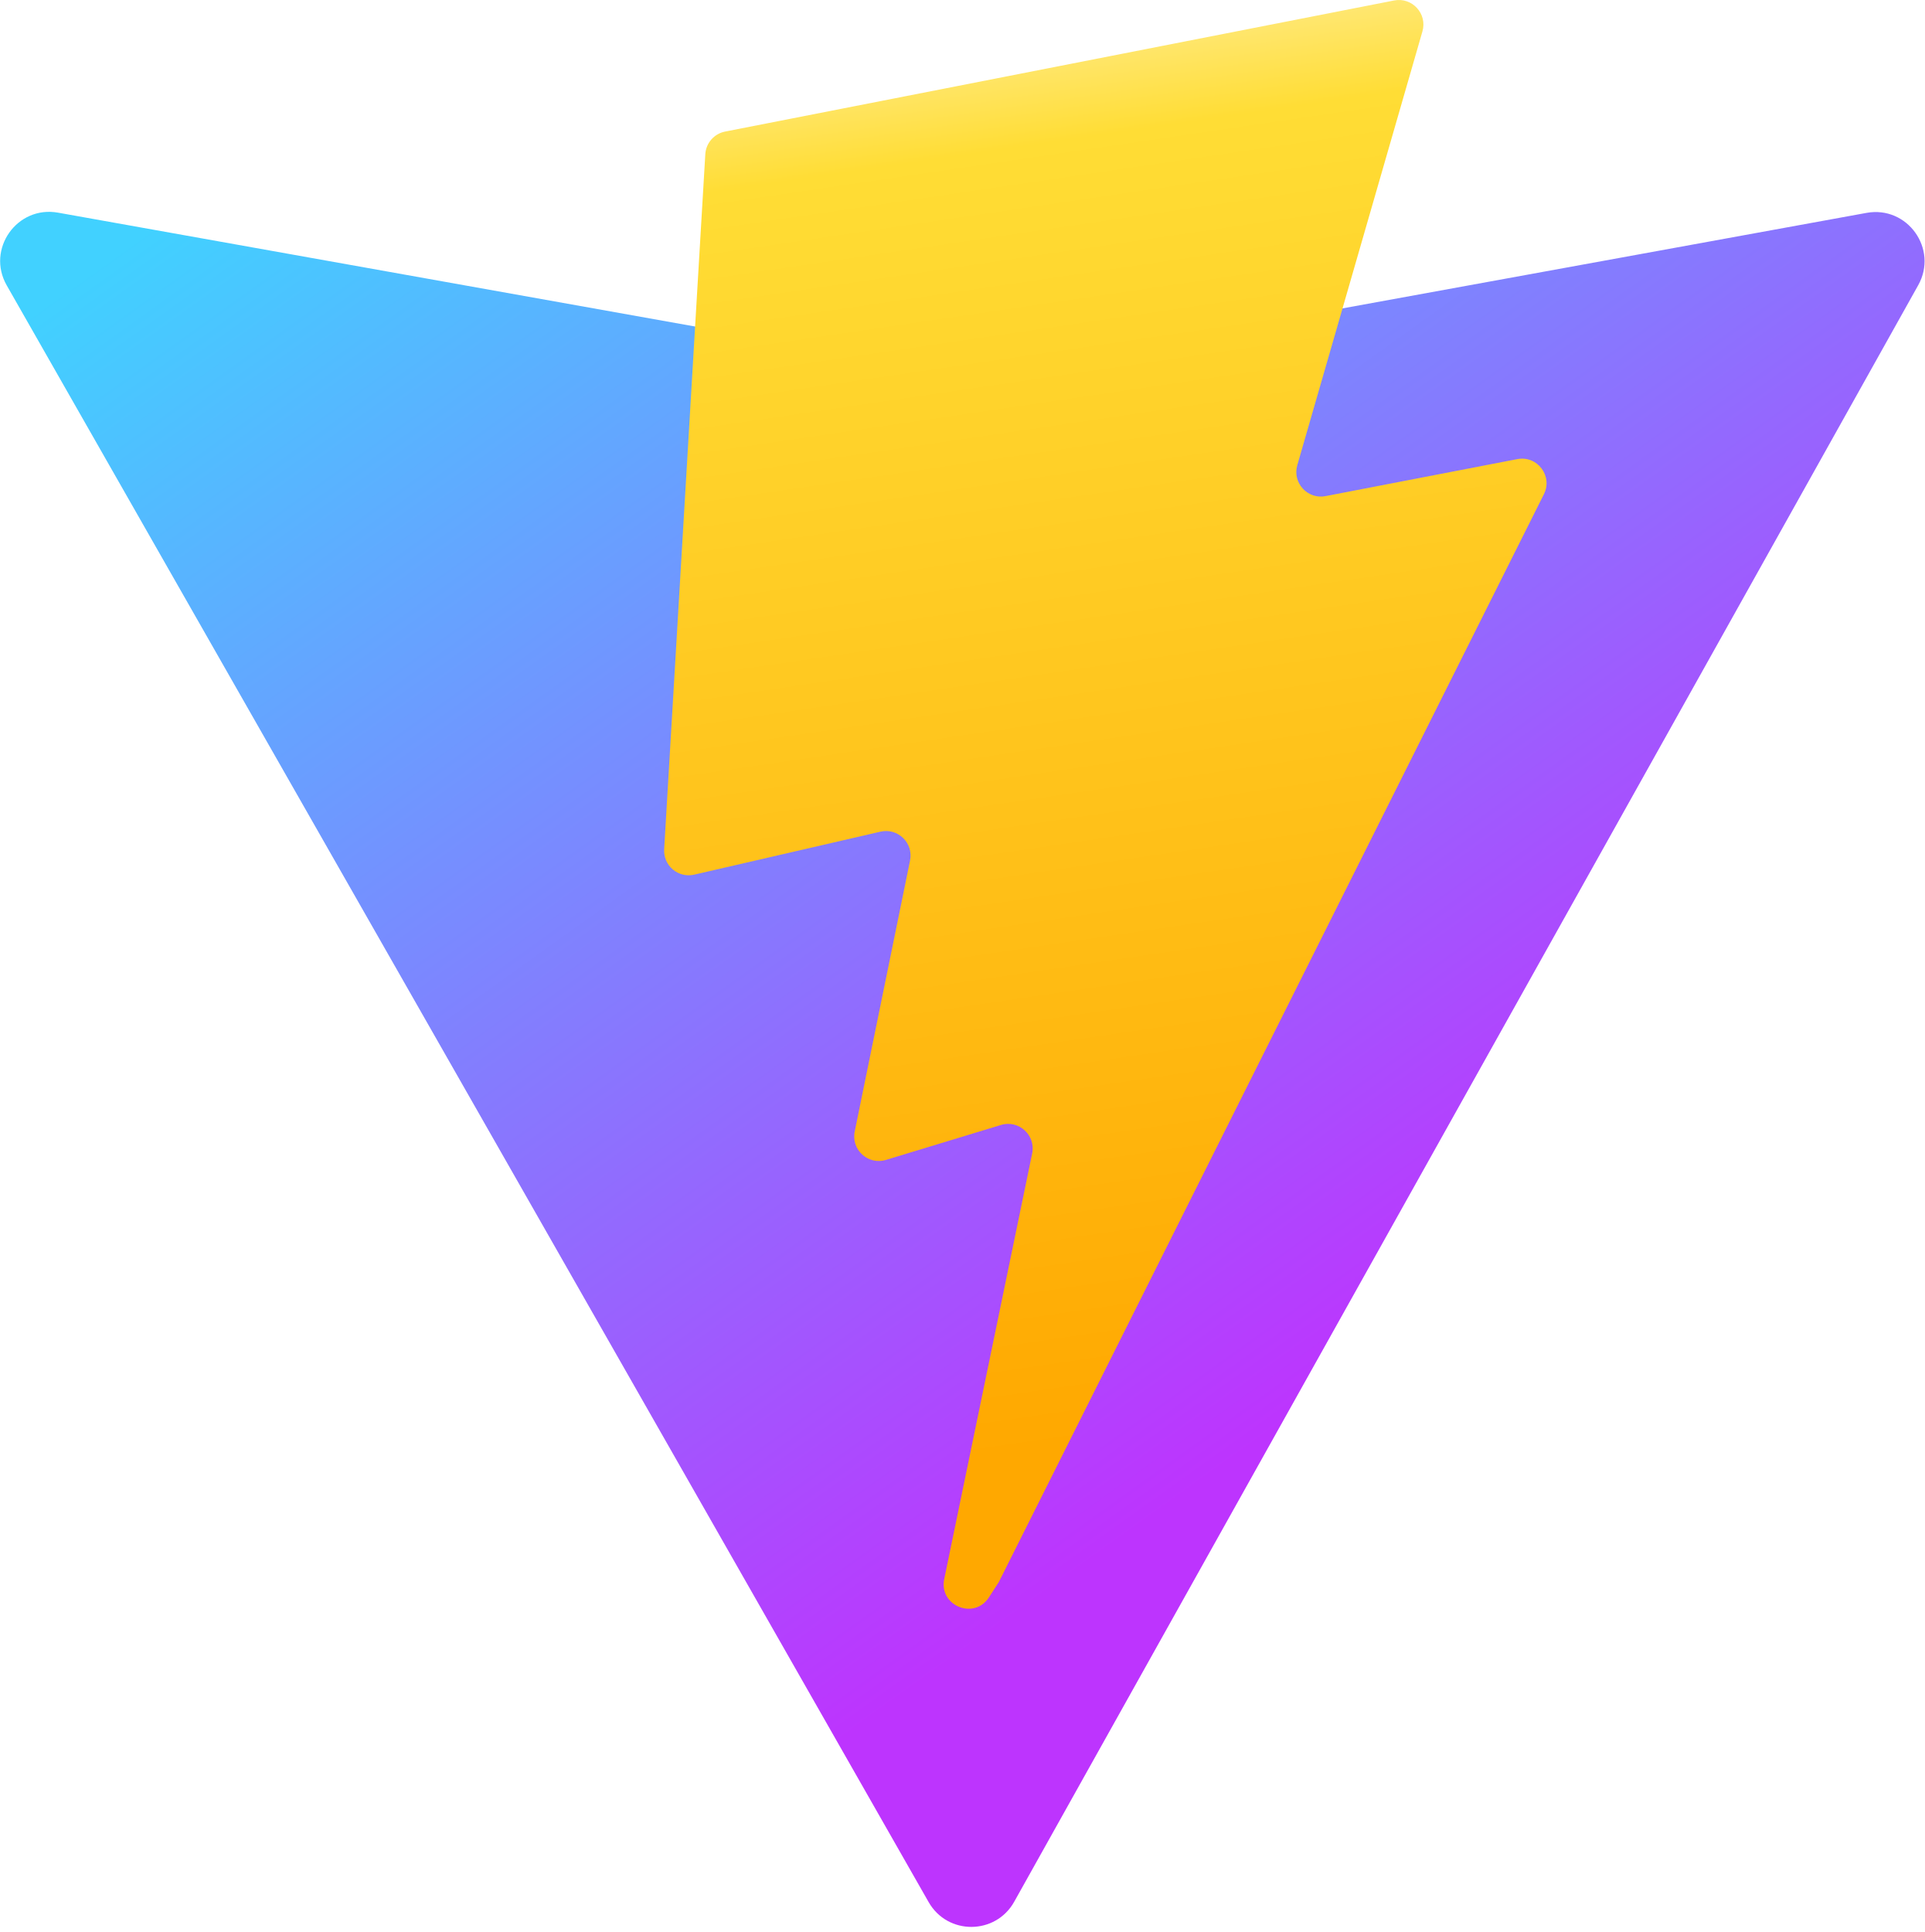
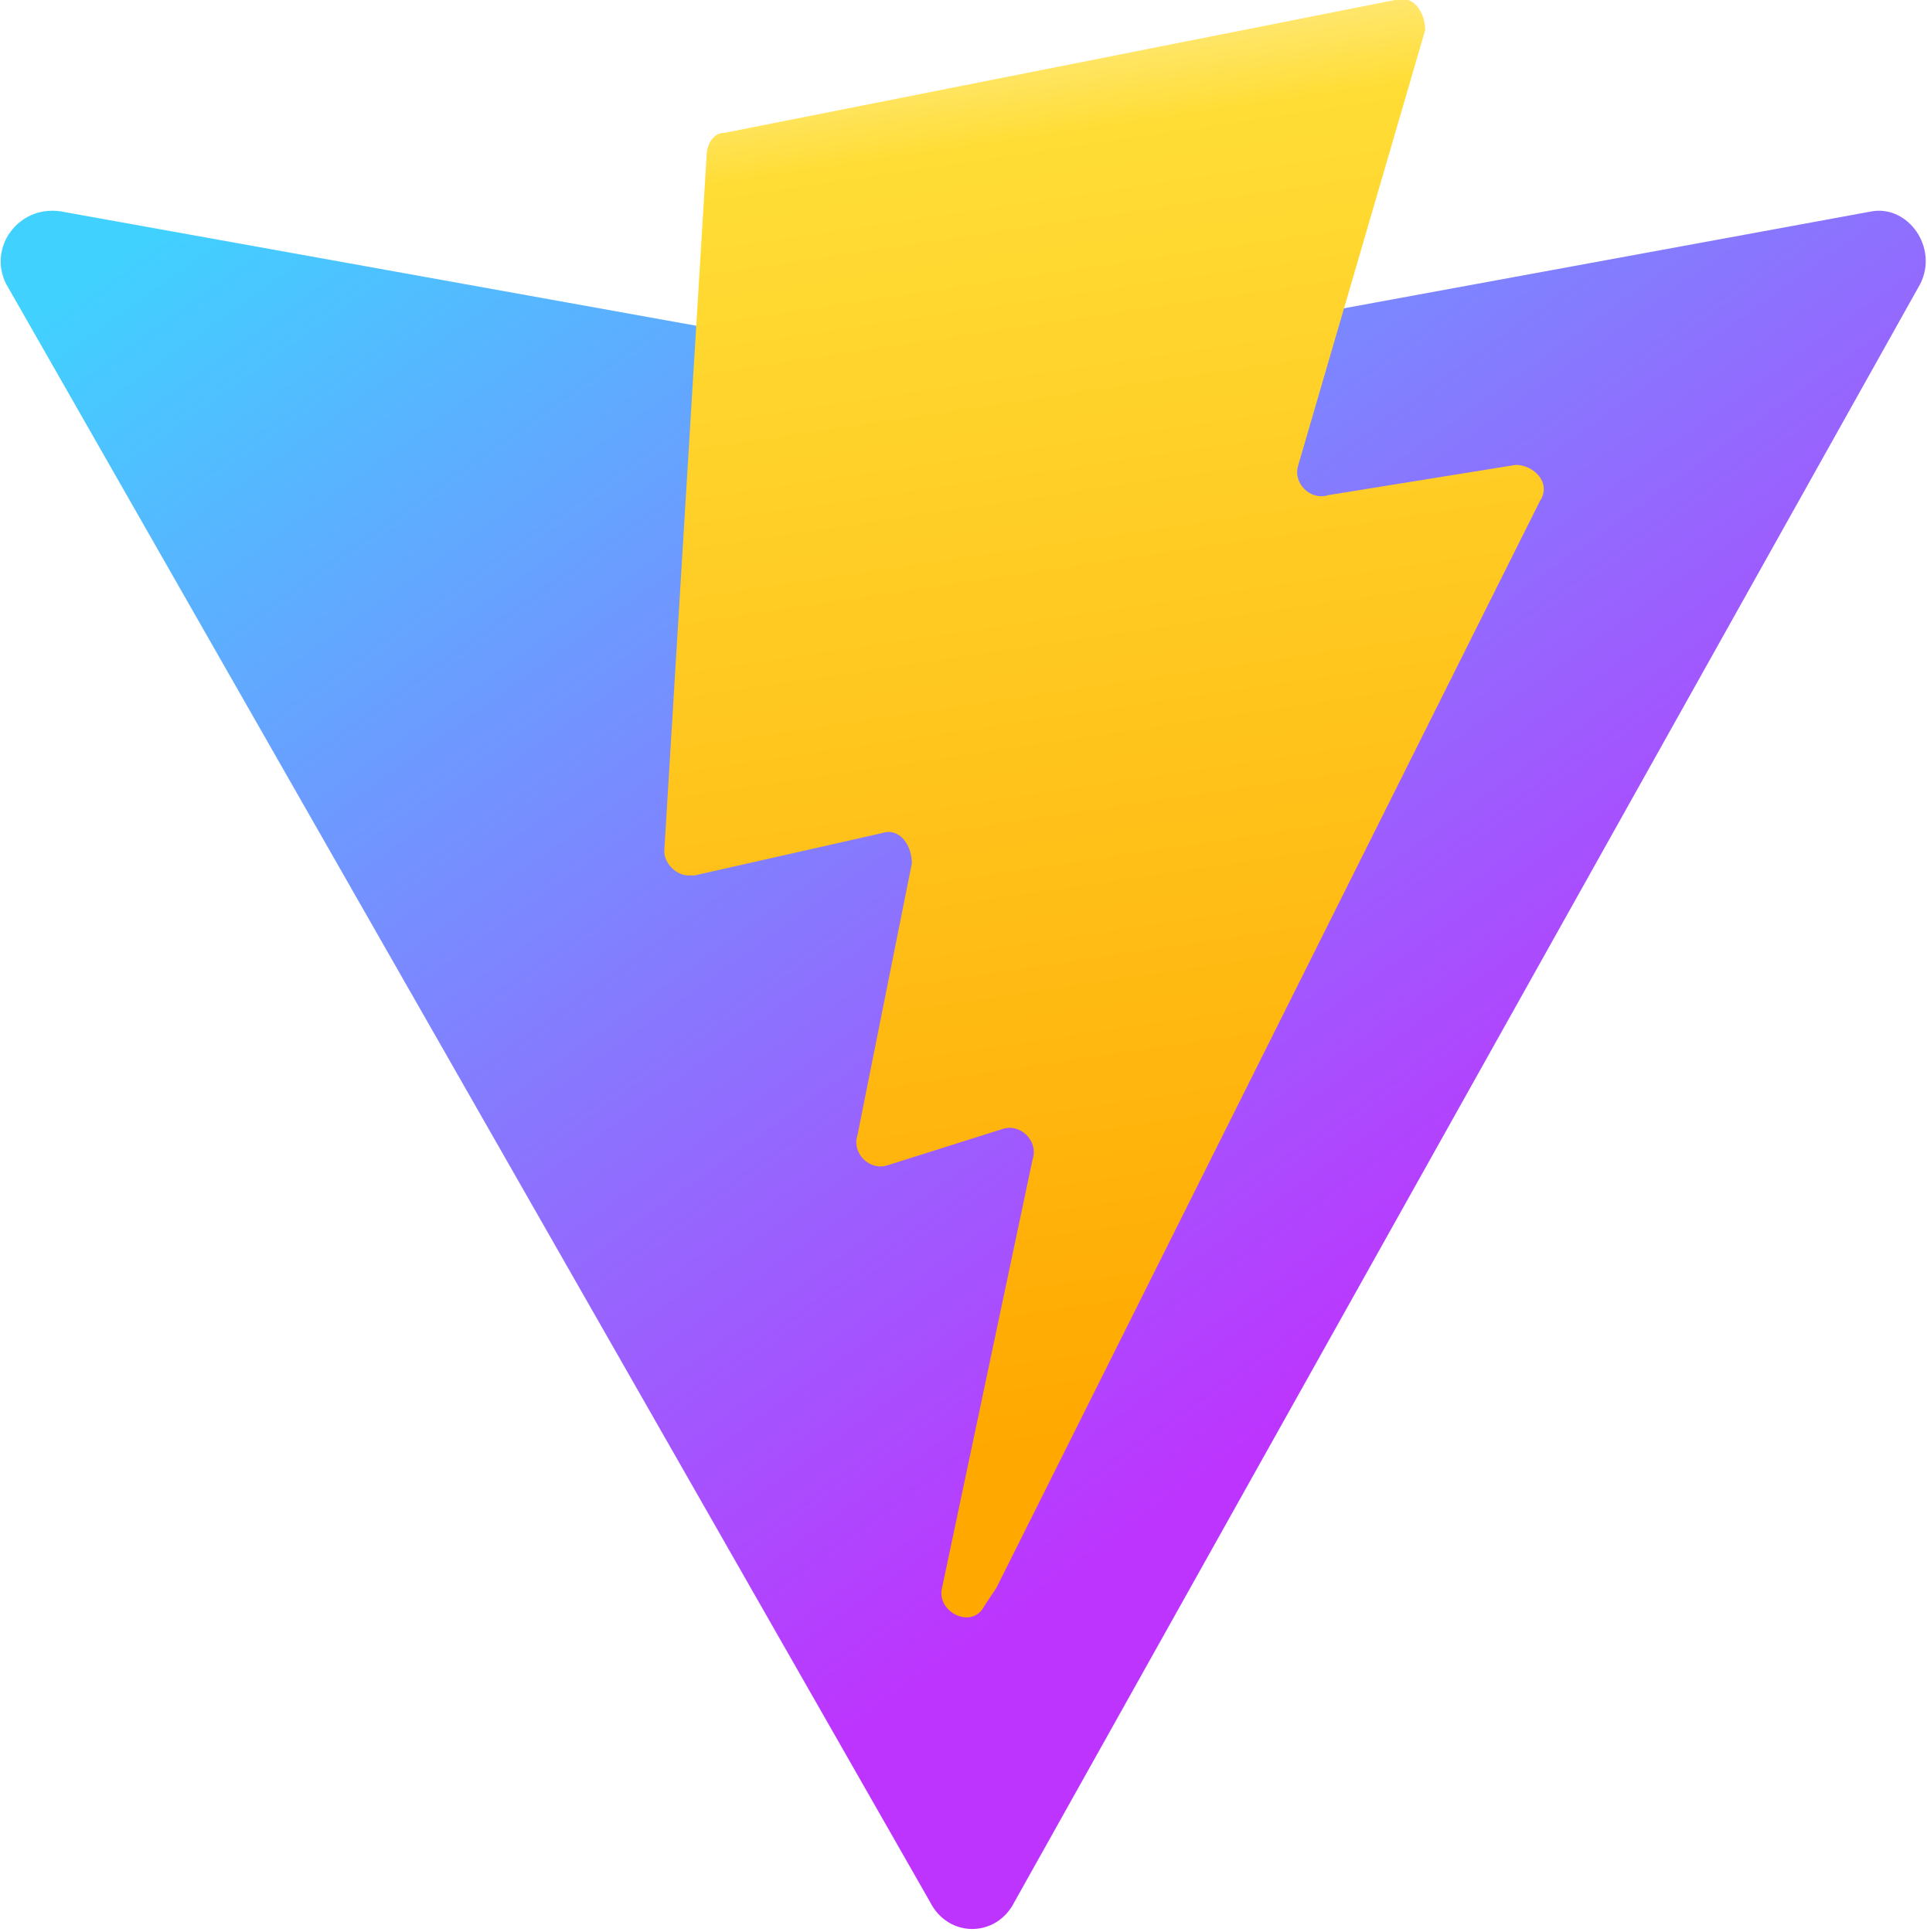
- <svg xmlns="http://www.w3.org/2000/svg" aria-hidden="true" role="img" class="iconify iconify--logos" width="31.88" height="32" preserveAspectRatio="xMidYMid meet" viewBox="0 0 256 257">
-   <defs>
-     <linearGradient id="IconifyId1813088fe1fbc01fb466" x1="-.828%" x2="57.636%" y1="7.652%" y2="78.411%">
-       <stop offset="0%" stop-color="#41D1FF" />
-       <stop offset="100%" stop-color="#BD34FE" />
-     </linearGradient>
-     <linearGradient id="IconifyId1813088fe1fbc01fb467" x1="43.376%" x2="50.316%" y1="2.242%" y2="89.03%">
-       <stop offset="0%" stop-color="#FFEA83" />
-       <stop offset="8.333%" stop-color="#FFDD35" />
-       <stop offset="100%" stop-color="#FFA800" />
-     </linearGradient>
-   </defs>
-   <path fill="url(#IconifyId1813088fe1fbc01fb466)" d="M255.153 37.938L134.897 252.976c-2.483 4.44-8.862 4.466-11.382.048L.875 37.958c-2.746-4.814 1.371-10.646 6.827-9.67l120.385 21.517a6.537 6.537 0 0 0 2.322-.004l117.867-21.483c5.438-.991 9.574 4.796 6.877 9.62Z" />
-   <path fill="url(#IconifyId1813088fe1fbc01fb467)" d="M185.432.063L96.44 17.501a3.268 3.268 0 0 0-2.634 3.014l-5.474 92.456a3.268 3.268 0 0 0 3.997 3.378l24.777-5.718c2.318-.535 4.413 1.507 3.936 3.838l-7.361 36.047c-.495 2.426 1.782 4.5 4.151 3.78l15.304-4.649c2.372-.72 4.652 1.36 4.15 3.788l-11.698 56.621c-.732 3.542 3.979 5.473 5.943 2.437l1.313-2.028l72.516-144.72c1.215-2.423-.88-5.186-3.54-4.672l-25.505 4.922c-2.396.462-4.435-1.77-3.759-4.114l16.646-57.705c.677-2.35-1.37-4.583-3.769-4.113Z" />
+ <svg xmlns="http://www.w3.org/2000/svg" version="1.1" id="Capa_1" x="0px" y="0px" viewBox="0 0 31.9 32" style="enable-background:new 0 0 31.9 32;" xml:space="preserve">
+   <style type="text/css">
+ 	.st0{fill:url(#SVGID_1_);}
+ 	.st1{fill:url(#SVGID_00000035532823476114382820000016154204140694497176_);}
+ </style>
+   <linearGradient id="SVGID_1_" gradientUnits="userSpaceOnUse" x1="-355.258" y1="388.199" x2="-354.674" y2="387.492" gradientTransform="matrix(31.8754 0 0 -28.4068 11331.291 11027.621)">
+     <stop offset="0" style="stop-color:#41D1FF" />
+     <stop offset="1" style="stop-color:#BD34FE" />
+   </linearGradient>
+   <path class="st0" d="M31.8,4.7l-15,26.8c-0.3,0.6-1.1,0.6-1.4,0L0.1,4.7C-0.2,4.1,0.3,3.4,1,3.5l15,2.7c0.1,0,0.2,0,0.3,0l14.7-2.7  C31.6,3.4,32.1,4.1,31.8,4.7z" />
+   <linearGradient id="SVGID_00000132787942935939235660000009011142383528065438_" gradientUnits="userSpaceOnUse" x1="-341.423" y1="387.207" x2="-341.353" y2="386.339" gradientTransform="matrix(14.6164 0 0 -26.6459 5008.202 10317.992)">
+     <stop offset="0" style="stop-color:#FFEA83" />
+     <stop offset="8.333001e-02" style="stop-color:#FFDD35" />
+     <stop offset="1" style="stop-color:#FFA800" />
+   </linearGradient>
+   <path style="fill:url(#SVGID_00000132787942935939235660000009011142383528065438_);" d="M23.1,0L12,2.2c-0.2,0-0.3,0.2-0.3,0.4  L11,14.1c0,0.2,0.2,0.4,0.4,0.4c0,0,0.1,0,0.1,0l3.1-0.7c0.3-0.1,0.5,0.2,0.5,0.5l-0.9,4.5c-0.1,0.3,0.2,0.6,0.5,0.5l1.9-0.6  c0.3-0.1,0.6,0.2,0.5,0.5l-1.5,7.1c-0.1,0.4,0.5,0.7,0.7,0.3l0.2-0.3l9-18c0.2-0.3-0.1-0.6-0.4-0.6L22,8.2c-0.3,0.1-0.6-0.2-0.5-0.5  l2.1-7.2C23.6,0.2,23.4-0.1,23.1,0L23.1,0z" />
</svg>
